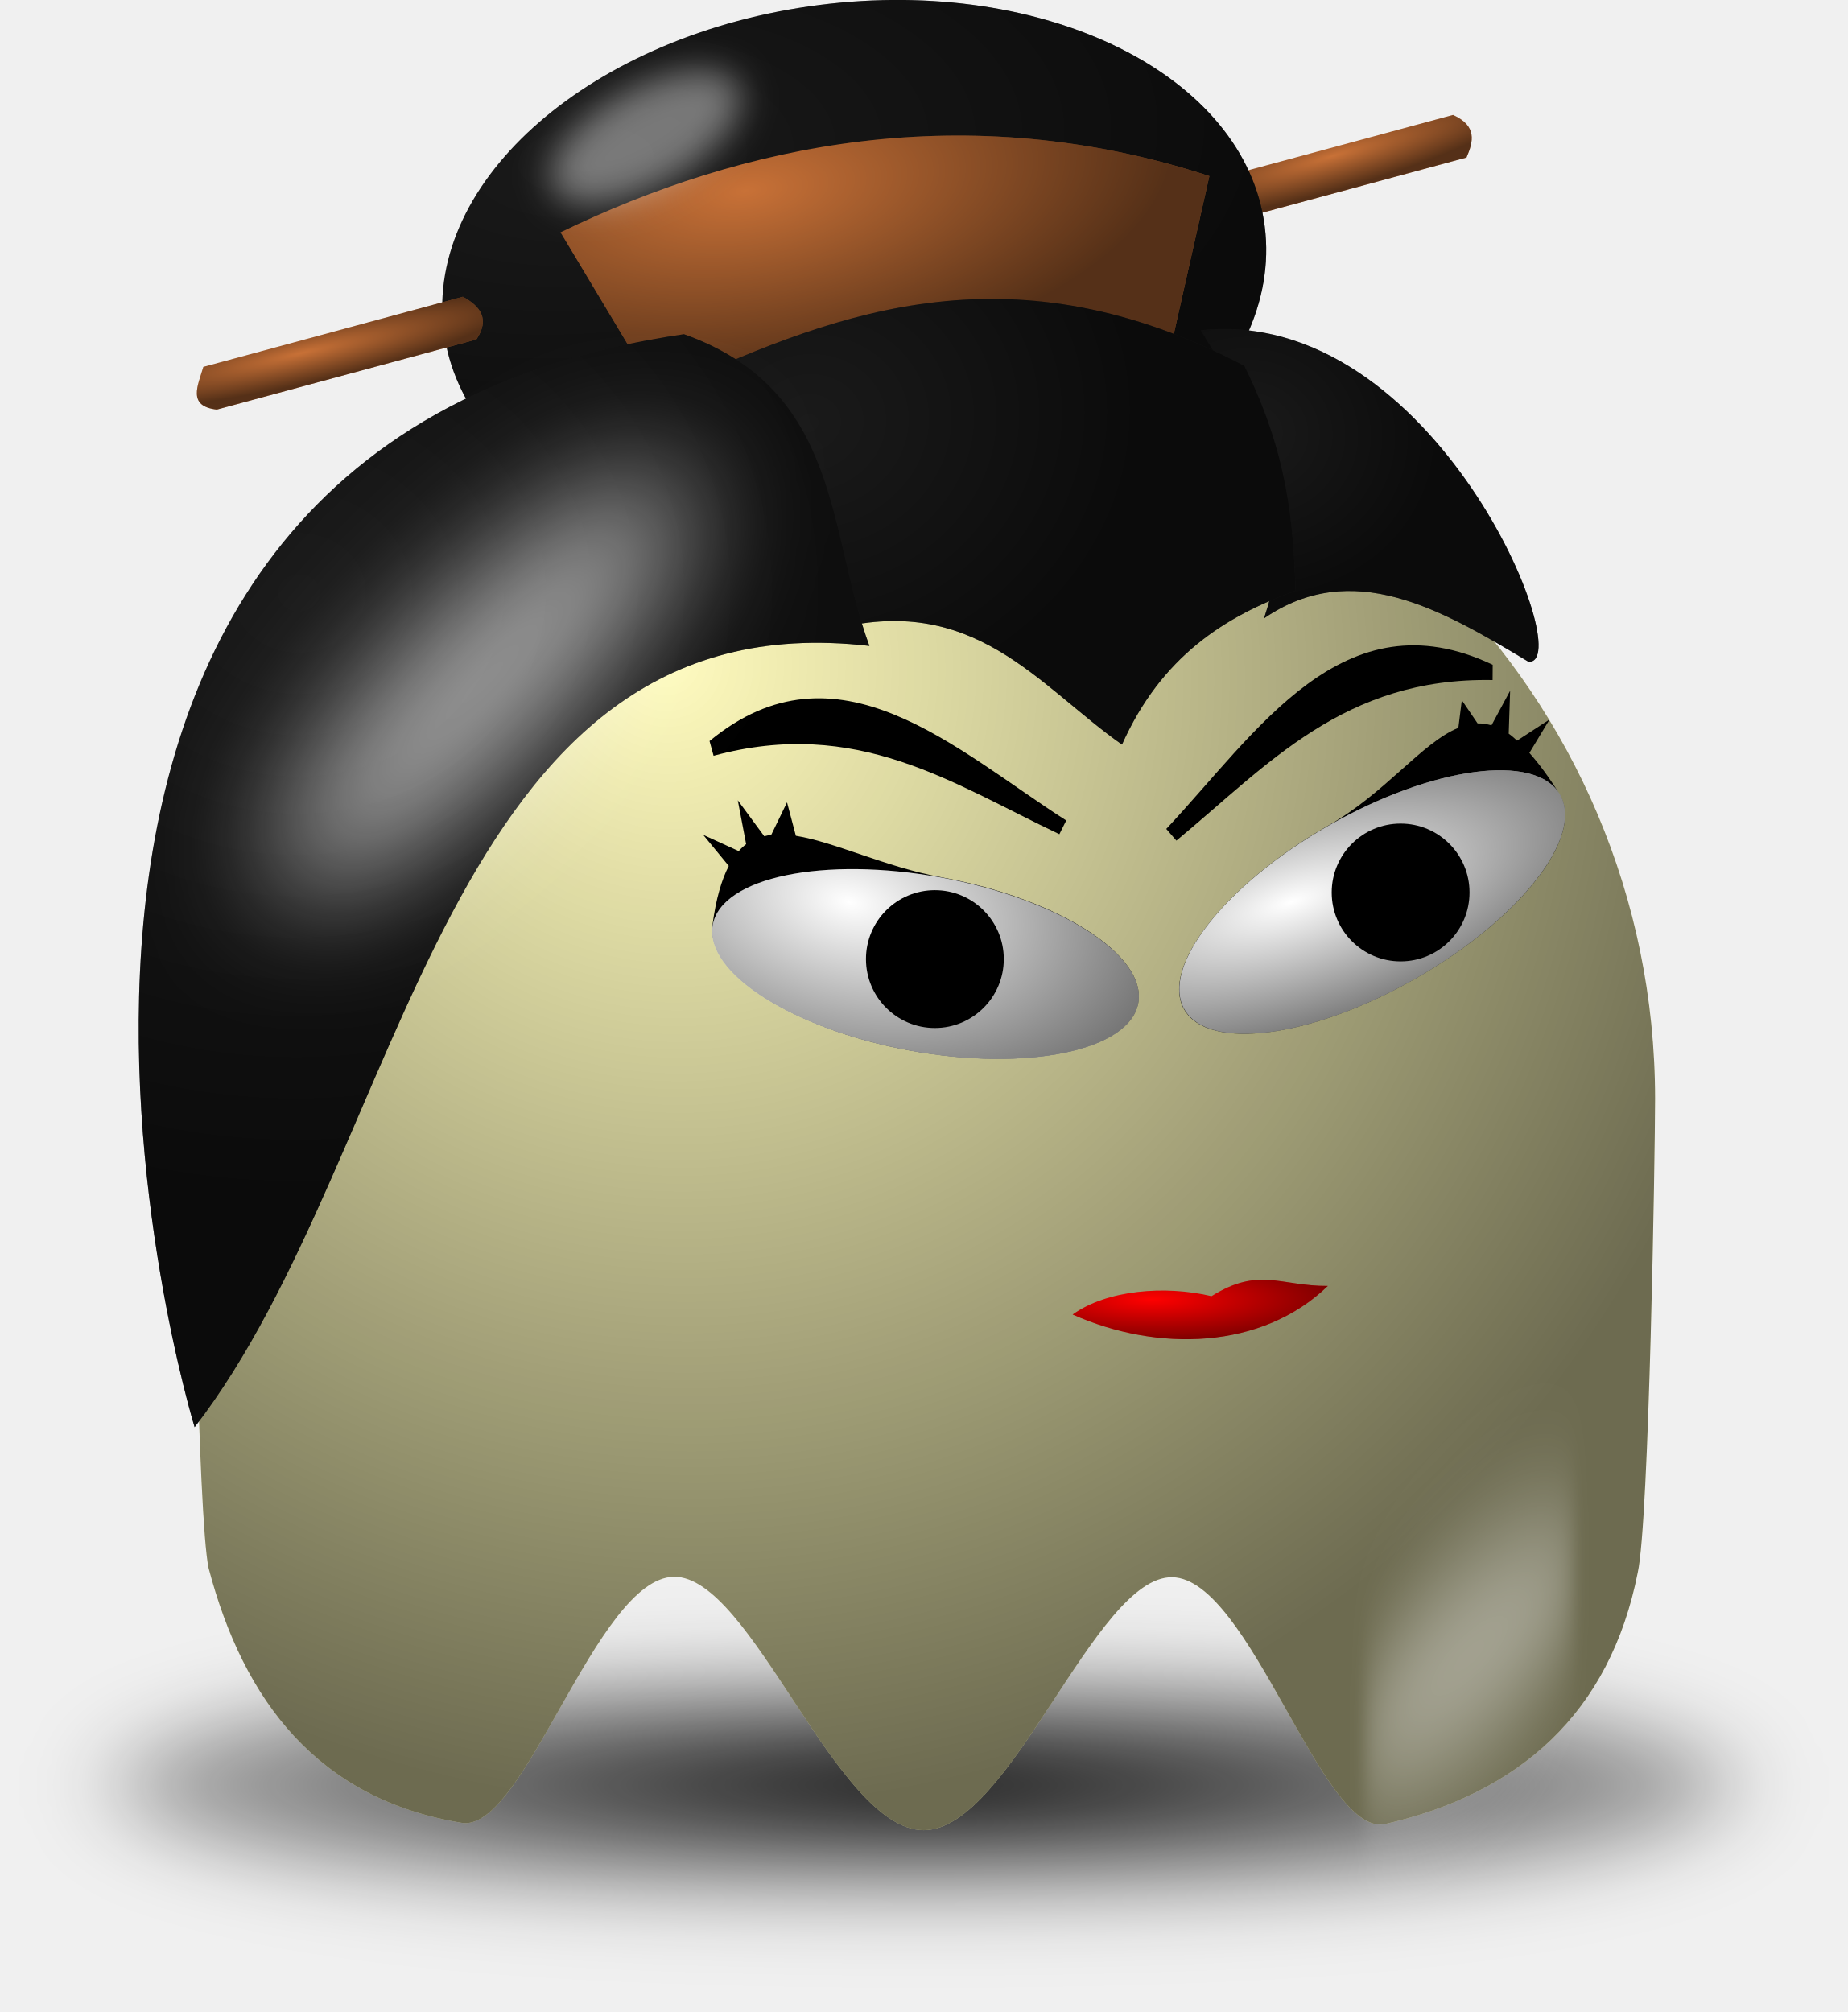
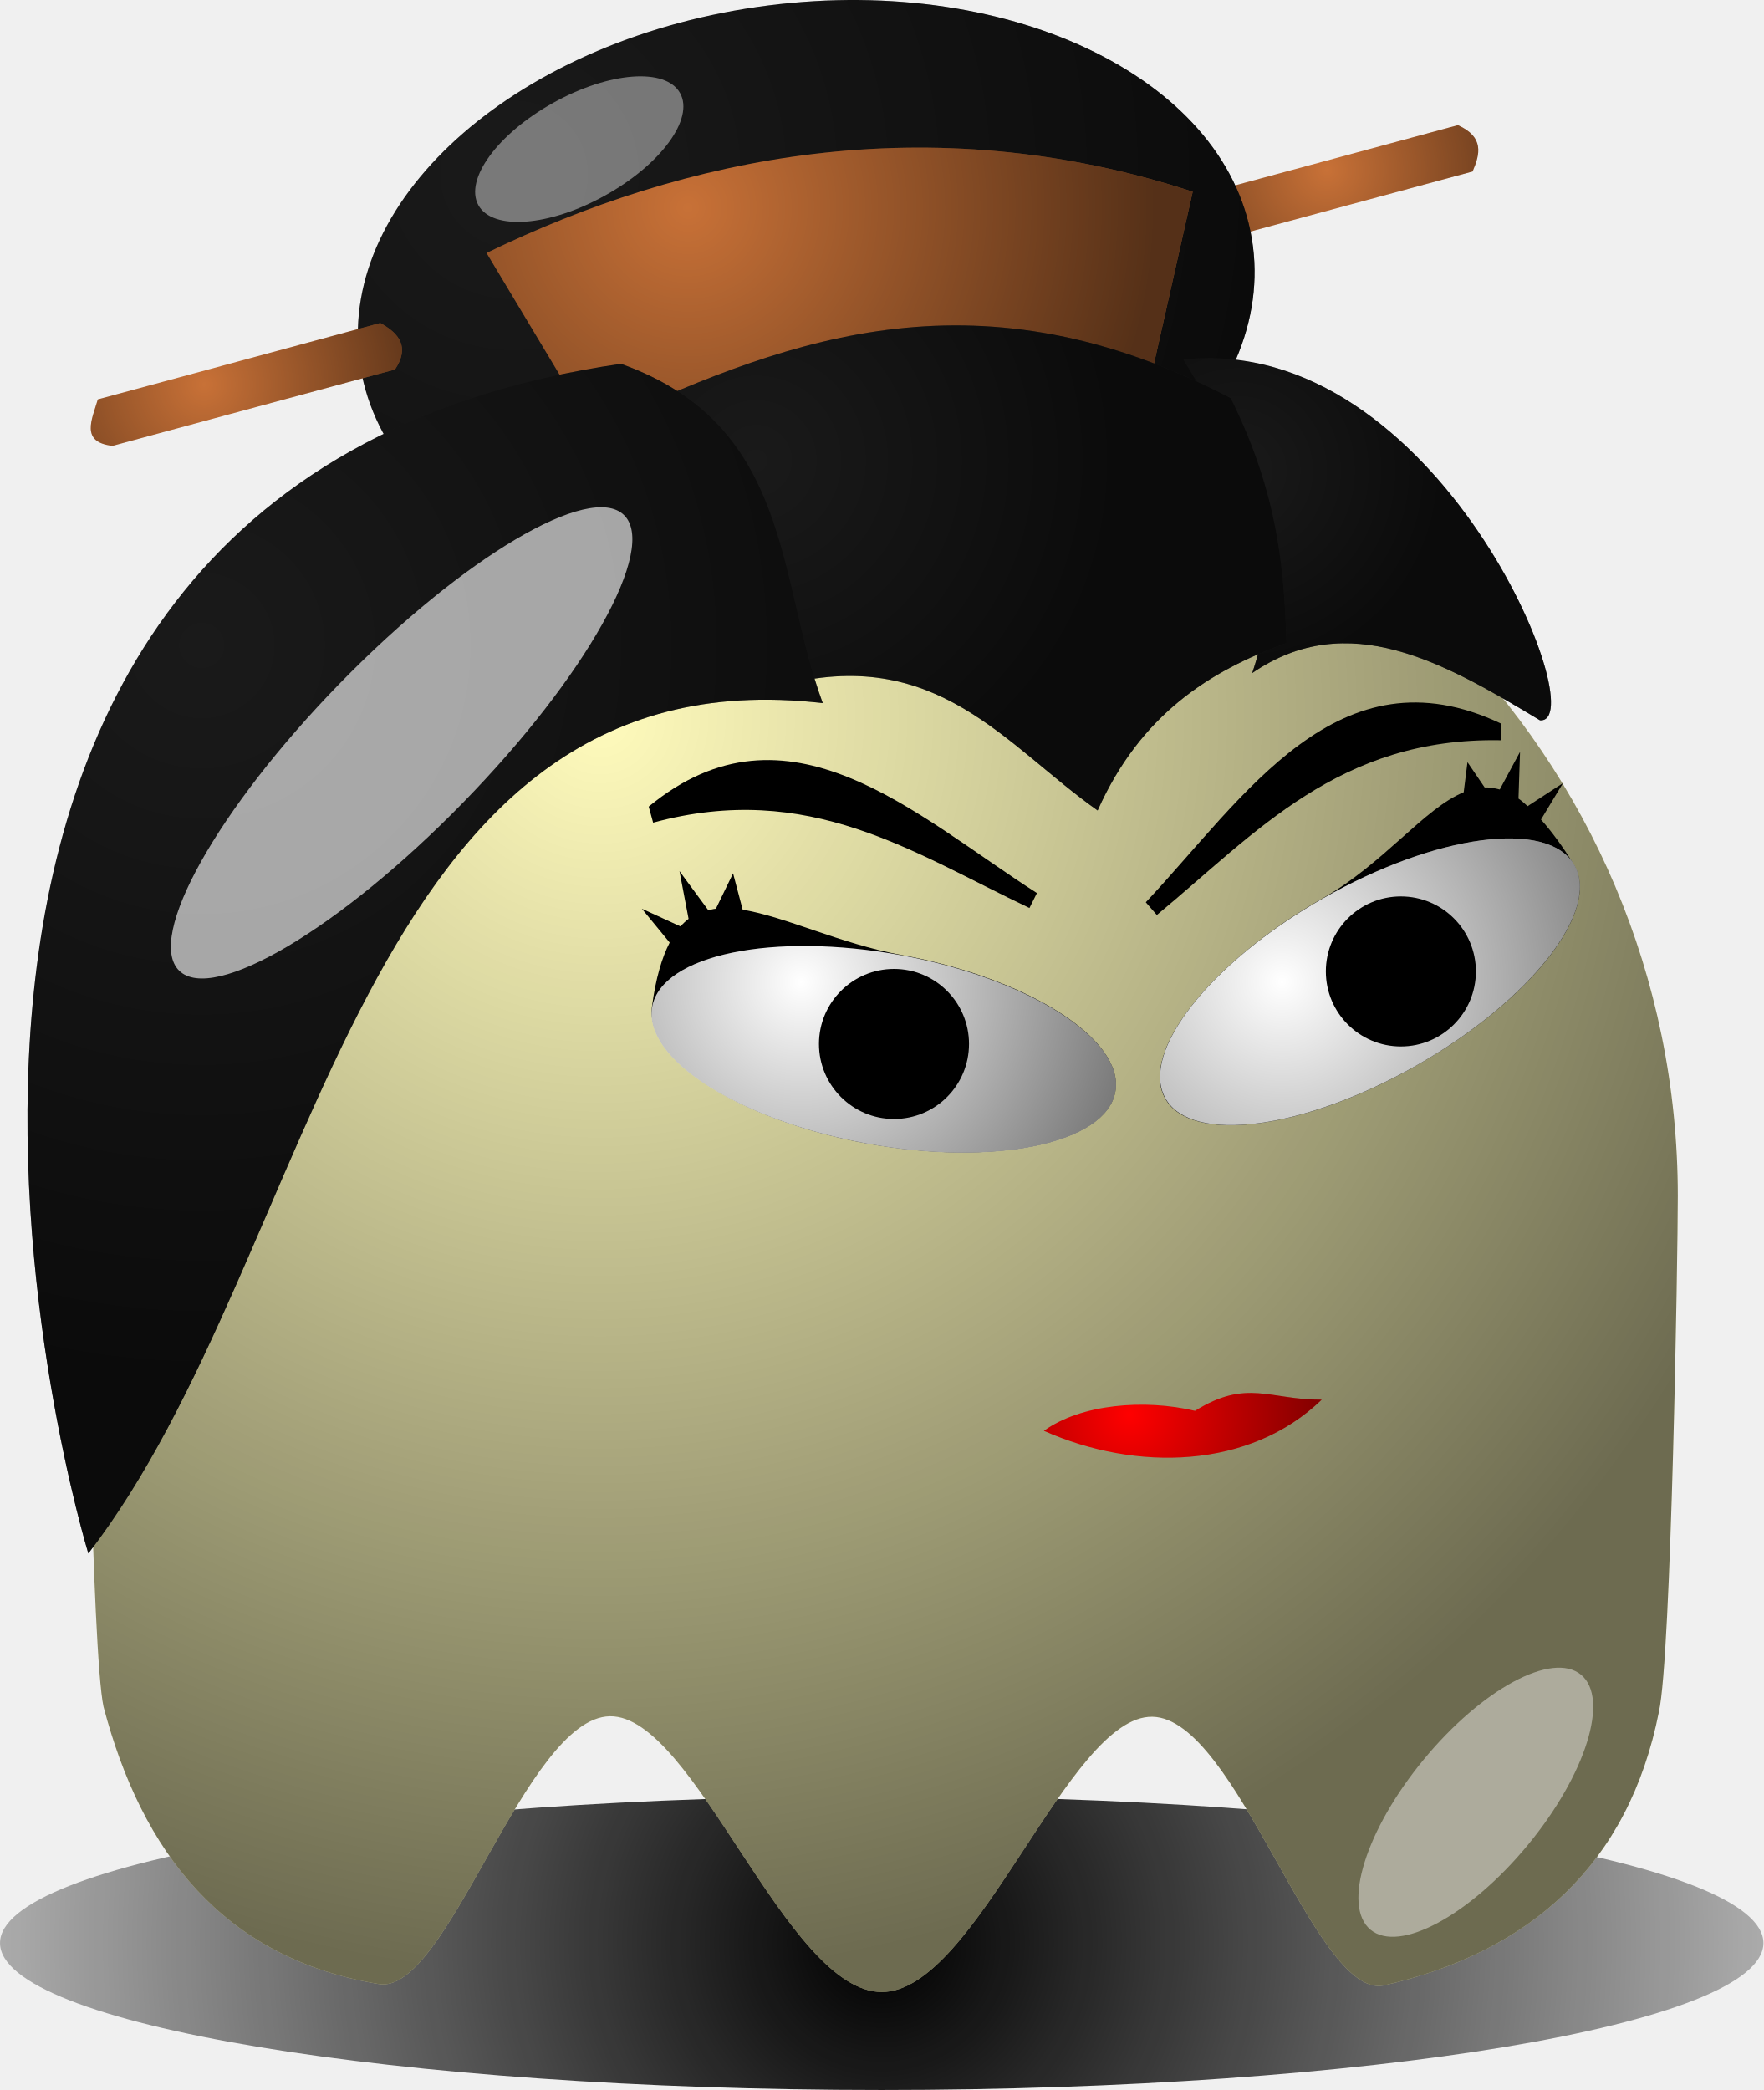
- <svg xmlns="http://www.w3.org/2000/svg" xmlns:xlink="http://www.w3.org/1999/xlink" id="svg2" viewBox="0 0 117.026 127.478" version="1.0" width="117.026" height="127.478">
-   <defs id="defs4">
-     <linearGradient id="linearGradient2315">
-       <stop id="stop2317" style="stop-color:#000000;stop-opacity:0" offset="0" />
-       <stop id="stop2319" style="stop-color:#000000;stop-opacity:.572" offset="1" />
-     </linearGradient>
-     <filter id="filter3730" height="1.682" width="1.696" y="-0.341" x="-0.348">
-       <feGaussianBlur id="feGaussianBlur3732" stdDeviation="5.465" />
-     </filter>
-     <filter id="filter4065" height="1.738" width="2.811" y="-0.369" x="-0.906">
-       <feGaussianBlur id="feGaussianBlur4067" stdDeviation="4.151" />
-     </filter>
-     <filter id="filter4112" height="1.68" width="1.14" y="-0.34" x="-0.07">
-       <feGaussianBlur id="feGaussianBlur4114" stdDeviation="3.968" />
-     </filter>
-     <radialGradient id="radialGradient3461" gradientUnits="userSpaceOnUse" cy="506.35" cx="210.89" gradientTransform="matrix(1.4028,1.6439e-6,-1.4521e-7,0.20588,-89.845,403.11)" r="68">
-       <stop id="stop4074" style="stop-color:#000000" offset="0" />
-       <stop id="stop4076" style="stop-color:#000000;stop-opacity:0" offset="1" />
+ <svg xmlns="http://www.w3.org/2000/svg" version="1.1" width="102.651" height="121.663" viewBox="0,0,102.651,121.663">
+   <defs>
+     <radialGradient cx="265.913" cy="126.144" r="12.848" gradientUnits="userSpaceOnUse" id="color-1">
+       <stop offset="0" stop-color="#000000" stop-opacity="0" />
+       <stop offset="1" stop-color="#000000" stop-opacity="0.572" />
    </radialGradient>
-     <radialGradient id="radialGradient3463" xlink:href="#linearGradient2315" gradientUnits="userSpaceOnUse" cy="497.96" cx="216.99" gradientTransform="matrix(0.7158,1.4128,-1.3538,0.68592,735.84,-155.77)" r="65" />
-     <radialGradient id="radialGradient3484" xlink:href="#linearGradient2315" gradientUnits="userSpaceOnUse" cy="539.77" cx="340.41" gradientTransform="matrix(1.5524,0.025873,-0.015155,0.90931,-179.86,44.492)" r="13.702" />
-     <radialGradient id="radialGradient3486" xlink:href="#linearGradient2315" gradientUnits="userSpaceOnUse" cy="540.85" cx="341.41" gradientTransform="matrix(1.6399,0.37251,-0.1421,0.62556,-141.61,79.047)" r="13.702" />
-     <radialGradient id="radialGradient3519" xlink:href="#linearGradient2315" gradientUnits="userSpaceOnUse" cy="506.15" cx="335.16" gradientTransform="matrix(1.0495,-0.18175,0.15995,0.92359,-97.577,103.57)" r="19.625" />
-     <radialGradient id="radialGradient3529" xlink:href="#linearGradient2315" gradientUnits="userSpaceOnUse" cy="526.93" cx="302.85" gradientTransform="matrix(1.8423,-0.041507,0.037105,1.6469,-274.64,-334.34)" r="23.146" />
-     <radialGradient id="radialGradient3535" xlink:href="#linearGradient2315" gradientUnits="userSpaceOnUse" cy="510.65" cx="363.2" gradientTransform="matrix(1.0935,0.16361,-0.14582,0.97459,40.507,-46.386)" r="10.696" />
-     <radialGradient id="radialGradient3541" xlink:href="#linearGradient2315" gradientUnits="userSpaceOnUse" cy="504.29" cx="296.21" gradientTransform="matrix(1.6476,0.076418,-0.038398,0.82787,-172.44,67.764)" r="22.875" />
-     <radialGradient id="radialGradient3578" xlink:href="#linearGradient2315" gradientUnits="userSpaceOnUse" cy="462.57" cx="229.36" gradientTransform="matrix(1.608,3.6724e-6,-8.2456e-7,0.36105,-139.59,297.17)" r="11.338" />
-     <radialGradient id="radialGradient3601" xlink:href="#linearGradient2315" gradientUnits="userSpaceOnUse" cy="355.79" cx="193.16" gradientTransform="matrix(1.3098,-0.16888,0.074722,0.57955,-86.432,192.08)" r="28.833" />
-     <radialGradient id="radialGradient3607" xlink:href="#linearGradient2315" gradientUnits="userSpaceOnUse" cy="402.34" cx="31.822" gradientTransform="matrix(1.4412,0.05988,-8.9752e-5,0.20583,-14.003,322.67)" r="13.167" />
-     <radialGradient id="radialGradient3611" xlink:href="#linearGradient2315" gradientUnits="userSpaceOnUse" cy="410.42" cx="124.65" gradientTransform="matrix(1.4455,-0.021681,0.015571,0.23925,-61.984,318.91)" r="12.475" />
-     <filter id="filter3908" height="1.615" width="1.43" y="-0.307" x="-0.215">
-       <feGaussianBlur id="feGaussianBlur3910" stdDeviation="1.523" />
-     </filter>
+     <radialGradient cx="218.6" cy="126.412" r="43.24" gradientUnits="userSpaceOnUse" id="color-2">
+       <stop offset="0" stop-color="#000000" stop-opacity="0" />
+       <stop offset="1" stop-color="#000000" stop-opacity="0.572" />
+     </radialGradient>
+     <radialGradient cx="239.994" cy="229.364" r="71.999" gradientUnits="userSpaceOnUse" id="color-3">
+       <stop offset="0" stop-color="#000000" />
+       <stop offset="1" stop-color="#000000" stop-opacity="0" />
+     </radialGradient>
+     <radialGradient cx="223.624" cy="158.076" r="73.387" gradientUnits="userSpaceOnUse" id="color-4">
+       <stop offset="0" stop-color="#000000" stop-opacity="0" />
+       <stop offset="1" stop-color="#000000" stop-opacity="0.572" />
+     </radialGradient>
+     <radialGradient cx="235.305" cy="173.425" r="21.275" gradientUnits="userSpaceOnUse" id="color-5">
+       <stop offset="0" stop-color="#000000" stop-opacity="0" />
+       <stop offset="1" stop-color="#000000" stop-opacity="0.572" />
+     </radialGradient>
+     <radialGradient cx="263.304" cy="173.406" r="23.043" gradientUnits="userSpaceOnUse" id="color-6">
+       <stop offset="0" stop-color="#000000" stop-opacity="0" />
+       <stop offset="1" stop-color="#000000" stop-opacity="0.572" />
+     </radialGradient>
+     <radialGradient cx="228.708" cy="128.351" r="27.145" gradientUnits="userSpaceOnUse" id="color-7">
+       <stop offset="0" stop-color="#000000" stop-opacity="0" />
+       <stop offset="1" stop-color="#000000" stop-opacity="0.572" />
+     </radialGradient>
+     <radialGradient cx="260.77" cy="143.649" r="11.826" gradientUnits="userSpaceOnUse" id="color-8">
+       <stop offset="0" stop-color="#000000" stop-opacity="0" />
+       <stop offset="1" stop-color="#000000" stop-opacity="0.572" />
+     </radialGradient>
+     <radialGradient cx="232.699" cy="143.067" r="20.903" gradientUnits="userSpaceOnUse" id="color-9">
+       <stop offset="0" stop-color="#000000" stop-opacity="0" />
+       <stop offset="1" stop-color="#000000" stop-opacity="0.572" />
+     </radialGradient>
+     <radialGradient cx="200.419" cy="153.828" r="42.653" gradientUnits="userSpaceOnUse" id="color-10">
+       <stop offset="0" stop-color="#000000" stop-opacity="0" />
+       <stop offset="1" stop-color="#000000" stop-opacity="0.572" />
+     </radialGradient>
+     <radialGradient cx="254.418" cy="198.586" r="12.997" gradientUnits="userSpaceOnUse" id="color-11">
+       <stop offset="0" stop-color="#000000" stop-opacity="0" />
+       <stop offset="1" stop-color="#000000" stop-opacity="0.572" />
+     </radialGradient>
+     <radialGradient cx="200.566" cy="138.636" r="13.563" gradientUnits="userSpaceOnUse" id="color-12">
+       <stop offset="0" stop-color="#000000" stop-opacity="0" />
+       <stop offset="1" stop-color="#000000" stop-opacity="0.572" />
+     </radialGradient>
  </defs>
-   <g id="layer1" transform="translate(-238.9032,-14.07581)">
-     <g id="g3432" transform="matrix(0.71287,0,0,0.71287,148.43,-234.5)">
-       <path id="rect3553" style="fill:#c87137" transform="matrix(0.96535,-0.26096,0.30182,0.95336,0,0)" d="m 112.01,413.67 h 23.89 c 1.76,1.5 1.02,2.75 0,3.97 h -23.89 z" />
-       <path id="path3609" style="fill:url(#radialGradient3611)" transform="matrix(0.96535,-0.26096,0.30182,0.95336,0,0)" d="m 112.01,413.67 h 23.89 c 1.76,1.5 1.02,2.75 0,3.97 h -23.89 z" />
-       <ellipse id="path3537" style="fill:#1a1a1a" transform="matrix(1.5948,-0.20285,0.20285,1.5948,-396.48,-386.95)" cx="310.125" cy="516.25" rx="22.875" ry="15.25" />
-       <ellipse id="path3539" style="fill:url(#radialGradient3541)" transform="matrix(1.5948,-0.20285,0.20285,1.5948,-396.48,-386.95)" cx="310.125" cy="516.25" rx="22.875" ry="15.25" />
-       <path id="rect3546" style="fill:#c87137" d="m 176.73,369.35 c 16.12,-7.83 36,-12.08 57.66,-5 l -3.39,15.05 -44.01,7.05 z" />
-       <path id="path3434" style="fill:url(#radialGradient3461);filter:url(#filter4112)" transform="matrix(1.0588,0,0,0.85714,-9.1176,72.48)" d="m 274,507.36 c 0,7.73 -30.46,14 -68,14 -37.54,0 -68,-6.27 -68,-14 0,-7.73 30.46,-14 68,-14 37.54,0 68,6.27 68,14 z" />
-       <path id="path3436" style="fill:#fffbbc" transform="translate(-31,-85)" d="m 305,531.36 c 0,4.85 -0.53,37.56 -1.54,42.11 -2.47,12.46 -10.48,19.63 -22.51,22.36 -5.59,1.04 -11.95,-21.82 -18.85,-21.95 -6.9,-0.13 -14.34,22.48 -22.1,22.48 -7.8,0 -15.27,-22.62 -22.2,-22.52 -6.93,0.11 -13.31,22.94 -18.91,21.86 -12.68,-2.1 -19.32,-10.78 -22.44,-22.64 -0.95,-4.42 -1.45,-37 -1.45,-41.7 0,-35.88 29.12,-65 65,-65 35.88,0 65,29.12 65,65 z" />
-       <path id="path3438" style="fill:url(#radialGradient3463)" transform="translate(-31,-85)" d="m 305,531.36 c 0,4.85 -0.53,37.56 -1.54,42.11 -2.47,12.46 -10.48,19.63 -22.51,22.36 -5.59,1.04 -11.95,-21.82 -18.85,-21.95 -6.9,-0.13 -14.34,22.48 -22.1,22.48 -7.8,0 -15.27,-22.62 -22.2,-22.52 -6.93,0.11 -13.31,22.94 -18.91,21.86 -12.68,-2.1 -19.32,-10.78 -22.44,-22.64 -0.95,-4.42 -1.45,-37 -1.45,-41.7 0,-35.88 29.12,-65 65,-65 35.88,0 65,29.12 65,65 z" />
-       <path id="path3459" style="fill:#ffffff;fill-opacity:0.434;filter:url(#filter4065)" transform="rotate(39.53282,265.349,500.2577)" d="m 262,501.86 c 0,7.45 -2.46,13.5 -5.5,13.5 -3.04,0 -5.5,-6.05 -5.5,-13.5 0,-7.45 2.46,-13.5 5.5,-13.5 3.04,0 5.5,6.05 5.5,13.5 z" />
-       <path id="path3494" style="fill:#000000" d="m 330.66,551.03 0.53,2.78 c -0.17,0.13 -0.32,0.27 -0.47,0.44 l -2.25,-1.03 1.62,1.97 c -0.45,0.87 -0.81,2.07 -1.03,3.72 -0.4,3.04 5.03,6.6 12.47,7.97 7.44,1.36 13.95,0.02 14.5,-3 0.56,-3.03 -5.03,-6.61 -12.47,-7.97 -3.56,-0.66 -6.73,-2.23 -9.22,-2.63 l -0.56,-2.12 -1,2.06 c -0.15,0.01 -0.3,0.06 -0.44,0.09 z" transform="matrix(1.4028,0,0,1.4028,-271.37,-353.16)" />
-       <ellipse id="path3469" style="fill:#ffffff" transform="matrix(1.3797,0.25371,-0.25371,1.3797,-129.21,-408.2)" cx="345.853" cy="547.1" rx="13.702" ry="5.571" />
-       <path id="path3497" style="fill:#000000" d="m 379.59,544.09 -1.18,2.19 c -0.3,-0.08 -0.59,-0.13 -0.88,-0.12 l -1,-1.47 -0.22,1.75 c -2.31,0.94 -4.62,4.13 -8.22,6.18 -6.56,3.76 -10.68,8.99 -9.15,11.66 1.52,2.67 8.12,1.79 14.68,-1.97 6.57,-3.75 10.66,-8.95 9.13,-11.62 -0.69,-1.12 -1.34,-1.99 -1.94,-2.66 l 1.28,-2.12 -2.06,1.34 c -0.18,-0.16 -0.35,-0.32 -0.53,-0.44 z" transform="matrix(1.4028,0,0,1.4028,-271.37,-353.16)" />
-       <ellipse id="path3477" style="fill:#ffffff" transform="matrix(1.2179,-0.6961,0.6961,1.2179,-553.19,3.2981)" cx="345.853" cy="547.1" rx="13.702" ry="5.571" />
-       <ellipse id="path3480" style="fill:url(#radialGradient3484)" transform="matrix(1.3797,0.25371,-0.25371,1.3797,-129.21,-408.2)" cx="345.853" cy="547.1" rx="13.702" ry="5.571" />
-       <ellipse id="path3482" style="fill:url(#radialGradient3486)" transform="matrix(1.2179,-0.6961,0.6961,1.2179,-553.19,3.2981)" cx="345.853" cy="547.1" rx="13.702" ry="5.571" />
-       <circle id="path3490" style="fill:#000000" transform="matrix(1.4028,0,0,1.4028,-279.39,-333.11)" cx="348.864" cy="546.799" r="4.366" />
-       <circle id="path3492" style="fill:#000000" transform="matrix(1.4028,0,0,1.4028,-238,-339.03)" cx="348.864" cy="546.799" r="4.366" />
-       <path id="path3500" style="fill:#000000;fill-rule:evenodd" d="m 189.97,414.56 0.36,1.31 c 12.74,-3.46 21.21,2.45 30.73,6.97 l 0.61,-1.22 c -9.91,-6.35 -20.35,-16.41 -31.7,-7.06 z" />
-       <path id="path3507" style="fill:#000000;fill-rule:evenodd" d="m 259.57,407.78 -0.01,1.36 c -13.21,-0.25 -19.98,7.55 -28.1,14.27 l -0.9,-1.04 c 8.06,-8.58 15.73,-20.88 29.01,-14.59 z" />
-       <path id="path3531" style="fill:#1a1a1a;fill-rule:evenodd" transform="matrix(1.4028,0,0,1.4028,-271.37,-329.31)" d="m 360,504.25 c 3.03,5.13 6.8,9.88 4,18.25 5.58,-3.82 11.17,-0.61 16.75,2.75 3.21,0.25 -5.91,-22.59 -20.75,-21 z" />
-       <path id="path3599" style="fill:url(#radialGradient3601)" d="m 176.73,369.35 c 16.12,-7.83 36,-12.08 57.66,-5 l -3.39,15.05 -44.01,7.05 z" />
-       <path id="path3533" d="m 360,504.25 c 3.03,5.13 6.8,9.88 4,18.25 5.58,-3.82 11.17,-0.61 16.75,2.75 3.21,0.25 -5.91,-22.59 -20.75,-21 z" style="fill:url(#radialGradient3535);fill-rule:evenodd" transform="matrix(1.4028,0,0,1.4028,-271.37,-329.31)" />
-       <path id="path3513" style="fill:#1a1a1a;fill-rule:evenodd" transform="matrix(1.4028,0,0,1.4028,-271.37,-329.31)" d="m 326.75,507.75 c 10.6,-4.85 21.47,-8.84 36,-1.25 2.77,5.59 3.1,9.97 3.25,14.25 -4.48,1.62 -8.5,4.16 -11,9.75 -5.35,-3.77 -9.41,-9.71 -18.5,-7.25 -2.02,-4.92 -4.44,-9.92 -9.75,-15.5 z" />
-       <path id="path3517" d="m 326.75,507.75 c 10.6,-4.85 21.47,-8.84 36,-1.25 2.77,5.59 3.1,9.97 3.25,14.25 -4.48,1.62 -8.5,4.16 -11,9.75 -5.35,-3.77 -9.41,-9.71 -18.5,-7.25 -2.02,-4.92 -4.44,-9.92 -9.75,-15.5 z" style="fill:url(#radialGradient3519);fill-rule:evenodd" transform="matrix(1.4028,0,0,1.4028,-271.37,-329.31)" />
-       <path id="path3515" style="fill:#1a1a1a;fill-rule:evenodd" transform="matrix(1.4028,0,0,1.4028,-271.37,-329.31)" d="m 327.25,504.5 c 9.99,3.55 9.09,12.54 11.75,19.75 -27.16,-3.15 -29.19,31.94 -42.75,49.5 0,0 -19,-62 31,-69.25 z" />
-       <path id="path3527" d="m 327.25,504.5 c 9.99,3.55 9.09,12.54 11.75,19.75 -27.16,-3.15 -29.19,31.94 -42.75,49.5 0,0 -19,-62 31,-69.25 z" style="fill:url(#radialGradient3529);fill-rule:evenodd" transform="matrix(1.4028,0,0,1.4028,-271.37,-329.31)" />
-       <path id="rect3551" style="fill:#c87137" transform="matrix(0.96535,-0.26096,0.30182,0.95336,0,0)" d="m 23.158,406.3 h 23.891 c 1.248,1.25 1.697,2.55 0,3.98 H 23.158 c -2.448,-0.98 -0.953,-2.52 0,-3.98 z" />
-       <path id="path3574" style="fill:#ff0000;fill-rule:evenodd" d="m 234.58,463.9 c 4.23,-2.64 6.1,-0.89 10.34,-0.91 -5.87,5.68 -15.14,5.89 -22.68,2.54 3.05,-2.19 8.21,-2.61 12.34,-1.63 z" />
-       <path id="path3576" style="fill:url(#radialGradient3578);fill-rule:evenodd" d="m 234.58,463.9 c 4.23,-2.64 6.1,-0.89 10.34,-0.91 -5.87,5.68 -15.14,5.89 -22.68,2.54 3.05,-2.19 8.21,-2.61 12.34,-1.63 z" />
-       <path id="path3605" style="fill:url(#radialGradient3607)" transform="matrix(0.96535,-0.26096,0.30182,0.95336,0,0)" d="m 23.158,406.3 h 23.891 c 1.248,1.25 1.697,2.55 0,3.98 H 23.158 c -2.448,-0.98 -0.953,-2.52 0,-3.98 z" />
-       <path id="path3456" style="fill:#ffffff;fill-opacity:0.627;filter:url(#filter3730)" d="m 174.8,414.24 c -10.02,10.27 -20.4,16.42 -23.17,13.72 -2.76,-2.7 3.13,-13.23 13.15,-23.5 10.03,-10.27 20.41,-16.41 23.17,-13.71 2.77,2.7 -3.12,13.22 -13.15,23.49 z" />
-       <path id="path3613" style="fill:#ffffff;fill-opacity:0.416;filter:url(#filter3908)" d="m 186.4,364.66 c -4.54,2.53 -9.18,2.88 -10.34,0.79 -1.16,-2.1 1.58,-5.85 6.13,-8.37 4.55,-2.53 9.18,-2.88 10.34,-0.78 1.17,2.09 -1.58,5.84 -6.13,8.36 z" />
+   <g transform="translate(-188.6745,-116.2578)">
+     <g data-paper-data="{&quot;isPaintingLayer&quot;:true}" stroke="none" stroke-width="1" stroke-linecap="butt" stroke-linejoin="miter" stroke-miterlimit="10" stroke-dasharray="" stroke-dashoffset="0" style="mix-blend-mode: normal">
+       <path d="M257.1,127.987l16.44,-4.444c1.534,0.692 1.294,1.679 0.854,2.698l-16.44,4.444z" fill="#c87137" fill-rule="nonzero" />
+       <path d="M257.1,127.987l16.44,-4.444c1.534,0.692 1.294,1.679 0.854,2.698l-16.44,4.444z" fill="url(#color-1)" fill-rule="nonzero" />
+       <path d="M209.598,137.219c-1.218,-9.575 9.438,-18.818 23.801,-20.645c14.363,-1.827 26.994,4.454 28.211,14.03c1.218,9.575 -9.438,18.818 -23.801,20.645c-14.363,1.827 -26.994,-4.454 -28.211,-14.03z" fill="#1a1a1a" fill-rule="nonzero" />
+       <path d="M209.598,137.219c-1.218,-9.575 9.438,-18.818 23.801,-20.645c14.363,-1.827 26.994,4.454 28.211,14.03c1.218,9.575 -9.438,18.818 -23.801,20.645c-14.363,1.827 -26.994,-4.454 -28.211,-14.03z" fill="url(#color-2)" fill-rule="nonzero" />
+       <path d="M216.999,130.984c11.491,-5.582 25.663,-8.611 41.104,-3.564l-2.417,10.729l-31.373,5.026z" fill="#c87137" fill-rule="nonzero" />
+       <path d="M291.325,229.366c0,4.723 -22.991,8.554 -51.325,8.554c-28.335,0 -51.325,-3.831 -51.325,-8.554c0,-4.723 22.991,-8.554 51.325,-8.554c28.335,0 51.325,3.831 51.325,8.554z" fill="url(#color-3)" fill-rule="nonzero" />
+       <path d="M286.34,185.882c0,3.457 -0.378,26.775 -1.098,30.019c-1.761,8.882 -7.471,13.994 -16.047,15.94c-3.985,0.741 -8.519,-15.555 -13.438,-15.648c-4.919,-0.093 -10.223,16.025 -15.754,16.025c-5.56,0 -10.886,-16.125 -15.826,-16.054c-4.94,0.078 -9.488,16.353 -13.48,15.583c-9.039,-1.497 -13.773,-7.685 -15.997,-16.139c-0.677,-3.151 -1.034,-26.376 -1.034,-29.727c0,-25.578 20.759,-46.337 46.337,-46.337c25.578,0 46.337,20.759 46.337,46.337z" fill="#fffbbc" fill-rule="nonzero" />
+       <path d="M286.34,185.882c0,3.457 -0.378,26.775 -1.098,30.019c-1.761,8.882 -7.471,13.994 -16.047,15.94c-3.985,0.741 -8.519,-15.555 -13.438,-15.648c-4.919,-0.093 -10.223,16.025 -15.754,16.025c-5.56,0 -10.886,-16.125 -15.826,-16.054c-4.94,0.078 -9.488,16.353 -13.48,15.583c-9.039,-1.497 -13.773,-7.685 -15.997,-16.139c-0.677,-3.151 -1.034,-26.376 -1.034,-29.727c0,-25.578 20.759,-46.337 46.337,-46.337c25.578,0 46.337,20.759 46.337,46.337z" fill="url(#color-4)" fill-rule="nonzero" />
+       <path d="M277.605,223.665c-3.38,4.096 -7.478,6.306 -9.15,4.927c-1.671,-1.379 -0.279,-5.822 3.102,-9.918c3.38,-4.096 7.478,-6.306 9.15,-4.927c1.671,1.379 0.279,5.822 -3.102,9.918z" fill-opacity="0.434" fill="#ffffff" fill-rule="nonzero" />
+       <path d="M229.907,169.246c0.14,-0.03 0.29,-0.08 0.44,-0.09l1,-2.06l0.56,2.12c2.49,0.4 5.66,1.97 9.22,2.63c7.44,1.36 13.03,4.94 12.47,7.97c-0.55,3.02 -7.06,4.36 -14.5,3c-7.44,-1.37 -12.87,-4.93 -12.47,-7.97c0.22,-1.65 0.58,-2.85 1.03,-3.72l-1.62,-1.97l2.25,1.03c0.15,-0.17 0.3,-0.31 0.47,-0.44l-0.53,-2.78z" fill="#000000" fill-rule="nonzero" />
+       <path d="M226.64,174.864c0.556,-3.026 7.041,-4.37 14.484,-3.001c7.443,1.369 13.025,4.931 12.469,7.957c-0.556,3.026 -7.041,4.37 -14.484,3.001c-7.443,-1.369 -13.025,-4.931 -12.469,-7.957z" fill="#ffffff" fill-rule="nonzero" />
+       <path d="M277.067,162.746c0.18,0.12 0.35,0.28 0.53,0.44l2.06,-1.34l-1.28,2.12c0.6,0.67 1.25,1.54 1.94,2.66c1.53,2.67 -2.56,7.87 -9.13,11.62c-6.56,3.76 -13.16,4.64 -14.68,1.97c-1.53,-2.67 2.59,-7.9 9.15,-11.66c3.6,-2.05 5.91,-5.24 8.22,-6.18l0.22,-1.75l1,1.47c0.29,-0.01 0.58,0.04 0.88,0.12l1.18,-2.19z" fill="#000000" fill-rule="nonzero" />
+       <path d="M256.523,180.208c-1.527,-2.671 2.561,-7.881 9.131,-11.636c6.57,-3.755 13.133,-4.634 14.66,-1.962c1.527,2.671 -2.561,7.881 -9.131,11.636c-6.57,3.755 -13.133,4.634 -14.66,1.962z" fill="#ffffff" fill-rule="nonzero" />
+       <path d="M226.64,174.864c0.556,-3.026 7.041,-4.37 14.484,-3.001c7.443,1.369 13.025,4.931 12.469,7.957c-0.556,3.026 -7.041,4.37 -14.484,3.001c-7.443,-1.369 -13.025,-4.931 -12.469,-7.957z" fill="url(#color-5)" fill-rule="nonzero" />
+       <path d="M256.523,180.208c-1.527,-2.671 2.561,-7.881 9.131,-11.636c6.57,-3.755 13.133,-4.634 14.66,-1.962c1.527,2.671 -2.561,7.881 -9.131,11.636c-6.57,3.755 -13.133,4.634 -14.66,1.962z" fill="url(#color-6)" fill-rule="nonzero" />
+       <path d="M236.347,177.028c0,-2.412 1.955,-4.367 4.367,-4.367c2.412,0 4.367,1.955 4.367,4.367c0,2.412 -1.955,4.367 -4.367,4.367c-2.412,0 -4.367,-1.955 -4.367,-4.367z" fill="#000000" fill-rule="nonzero" />
+       <path d="M265.853,172.807c0,-2.412 1.955,-4.367 4.367,-4.367c2.412,0 4.367,1.955 4.367,4.367c0,2.412 -1.955,4.367 -4.367,4.367c-2.412,0 -4.367,-1.955 -4.367,-4.367z" fill="#000000" fill-rule="nonzero" />
+       <path d="M249.035,168.245l-0.435,0.87c-6.787,-3.222 -12.825,-7.435 -21.907,-4.969l-0.257,-0.934c8.091,-6.665 15.533,0.506 22.598,5.033z" fill="#000000" fill-rule="evenodd" />
+       <path d="M276.053,158.379l-0.007,0.97c-9.417,-0.178 -14.243,5.382 -20.032,10.173l-0.642,-0.741c5.746,-6.116 11.213,-14.885 20.68,-10.401z" fill="#000000" fill-rule="evenodd" />
+       <path d="M278.317,158.187c-5.58,-3.36 -11.17,-6.57 -16.75,-2.75c2.8,-8.37 -0.97,-13.12 -4,-18.25c14.84,-1.59 23.96,21.25 20.75,21z" fill="#1a1a1a" fill-rule="evenodd" />
+       <path d="M216.999,130.984c11.491,-5.582 25.663,-8.611 41.104,-3.564l-2.417,10.729l-31.373,5.026z" fill="url(#color-7)" fill-rule="nonzero" />
+       <path d="M278.317,158.187c-5.58,-3.36 -11.17,-6.57 -16.75,-2.75c2.8,-8.37 -0.97,-13.12 -4,-18.25c14.84,-1.59 23.96,21.25 20.75,21z" fill="url(#color-8)" fill-rule="evenodd" />
+       <path d="M224.317,140.687c10.6,-4.85 21.47,-8.84 36.001,-1.25c2.77,5.59 3.1,9.97 3.25,14.25c-4.48,1.62 -8.5,4.16 -11,9.75c-5.35,-3.77 -9.41,-9.71 -18.5,-7.25c-2.02,-4.92 -4.44,-9.92 -9.75,-15.5z" fill="#1a1a1a" fill-rule="evenodd" />
+       <path d="M224.317,140.687c10.6,-4.85 21.47,-8.84 36.001,-1.25c2.77,5.59 3.1,9.97 3.25,14.25c-4.48,1.62 -8.5,4.16 -11,9.75c-5.35,-3.77 -9.41,-9.71 -18.5,-7.25c-2.02,-4.92 -4.44,-9.92 -9.75,-15.5z" fill="url(#color-9)" fill-rule="evenodd" />
+       <path d="M224.817,137.437c9.99,3.55 9.09,12.54 11.75,19.75c-27.16,-3.15 -29.19,31.94 -42.751,49.501c0,0 -19,-62.001 31,-69.251z" fill="#1a1a1a" fill-rule="evenodd" />
+       <path d="M224.817,137.437c9.99,3.55 9.09,12.54 11.75,19.75c-27.16,-3.15 -29.19,31.94 -42.751,49.501c0,0 -19,-62.001 31,-69.251z" fill="url(#color-10)" fill-rule="evenodd" />
+       <path d="M194.369,139.507l16.441,-4.444c1.128,0.617 1.716,1.417 0.856,2.705l-16.441,4.444c-1.895,-0.211 -1.198,-1.535 -0.856,-2.705z" fill="#c87137" fill-rule="nonzero" />
+       <path d="M258.239,198.386c3.015,-1.882 4.349,-0.634 7.371,-0.649c-4.185,4.049 -10.793,4.199 -16.168,1.811c2.174,-1.561 5.853,-1.861 8.797,-1.162z" fill="#ff0000" fill-rule="evenodd" />
+       <path d="M258.239,198.386c3.015,-1.882 4.349,-0.634 7.371,-0.649c-4.185,4.049 -10.793,4.199 -16.168,1.811c2.174,-1.561 5.853,-1.861 8.797,-1.162z" fill="url(#color-11)" fill-rule="evenodd" />
+       <path d="M194.369,139.507l16.441,-4.444c1.128,0.617 1.716,1.417 0.856,2.705l-16.441,4.444c-1.895,-0.211 -1.198,-1.535 -0.856,-2.705z" fill="url(#color-12)" fill-rule="nonzero" />
+       <path d="M215.623,162.984c-7.143,7.321 -14.543,11.705 -16.517,9.781c-1.968,-1.925 2.231,-9.431 9.374,-16.752c7.15,-7.321 14.55,-11.698 16.517,-9.773c1.975,1.925 -2.224,9.424 -9.374,16.745z" fill-opacity="0.627" fill="#ffffff" fill-rule="nonzero" />
+       <path d="M223.893,127.64c-3.236,1.804 -6.544,2.053 -7.371,0.563c-0.827,-1.497 1.126,-4.17 4.37,-5.967c3.244,-1.804 6.544,-2.053 7.371,-0.556c0.834,1.49 -1.126,4.163 -4.37,5.96z" fill-opacity="0.416" fill="#ffffff" fill-rule="nonzero" />
    </g>
  </g>
</svg>
